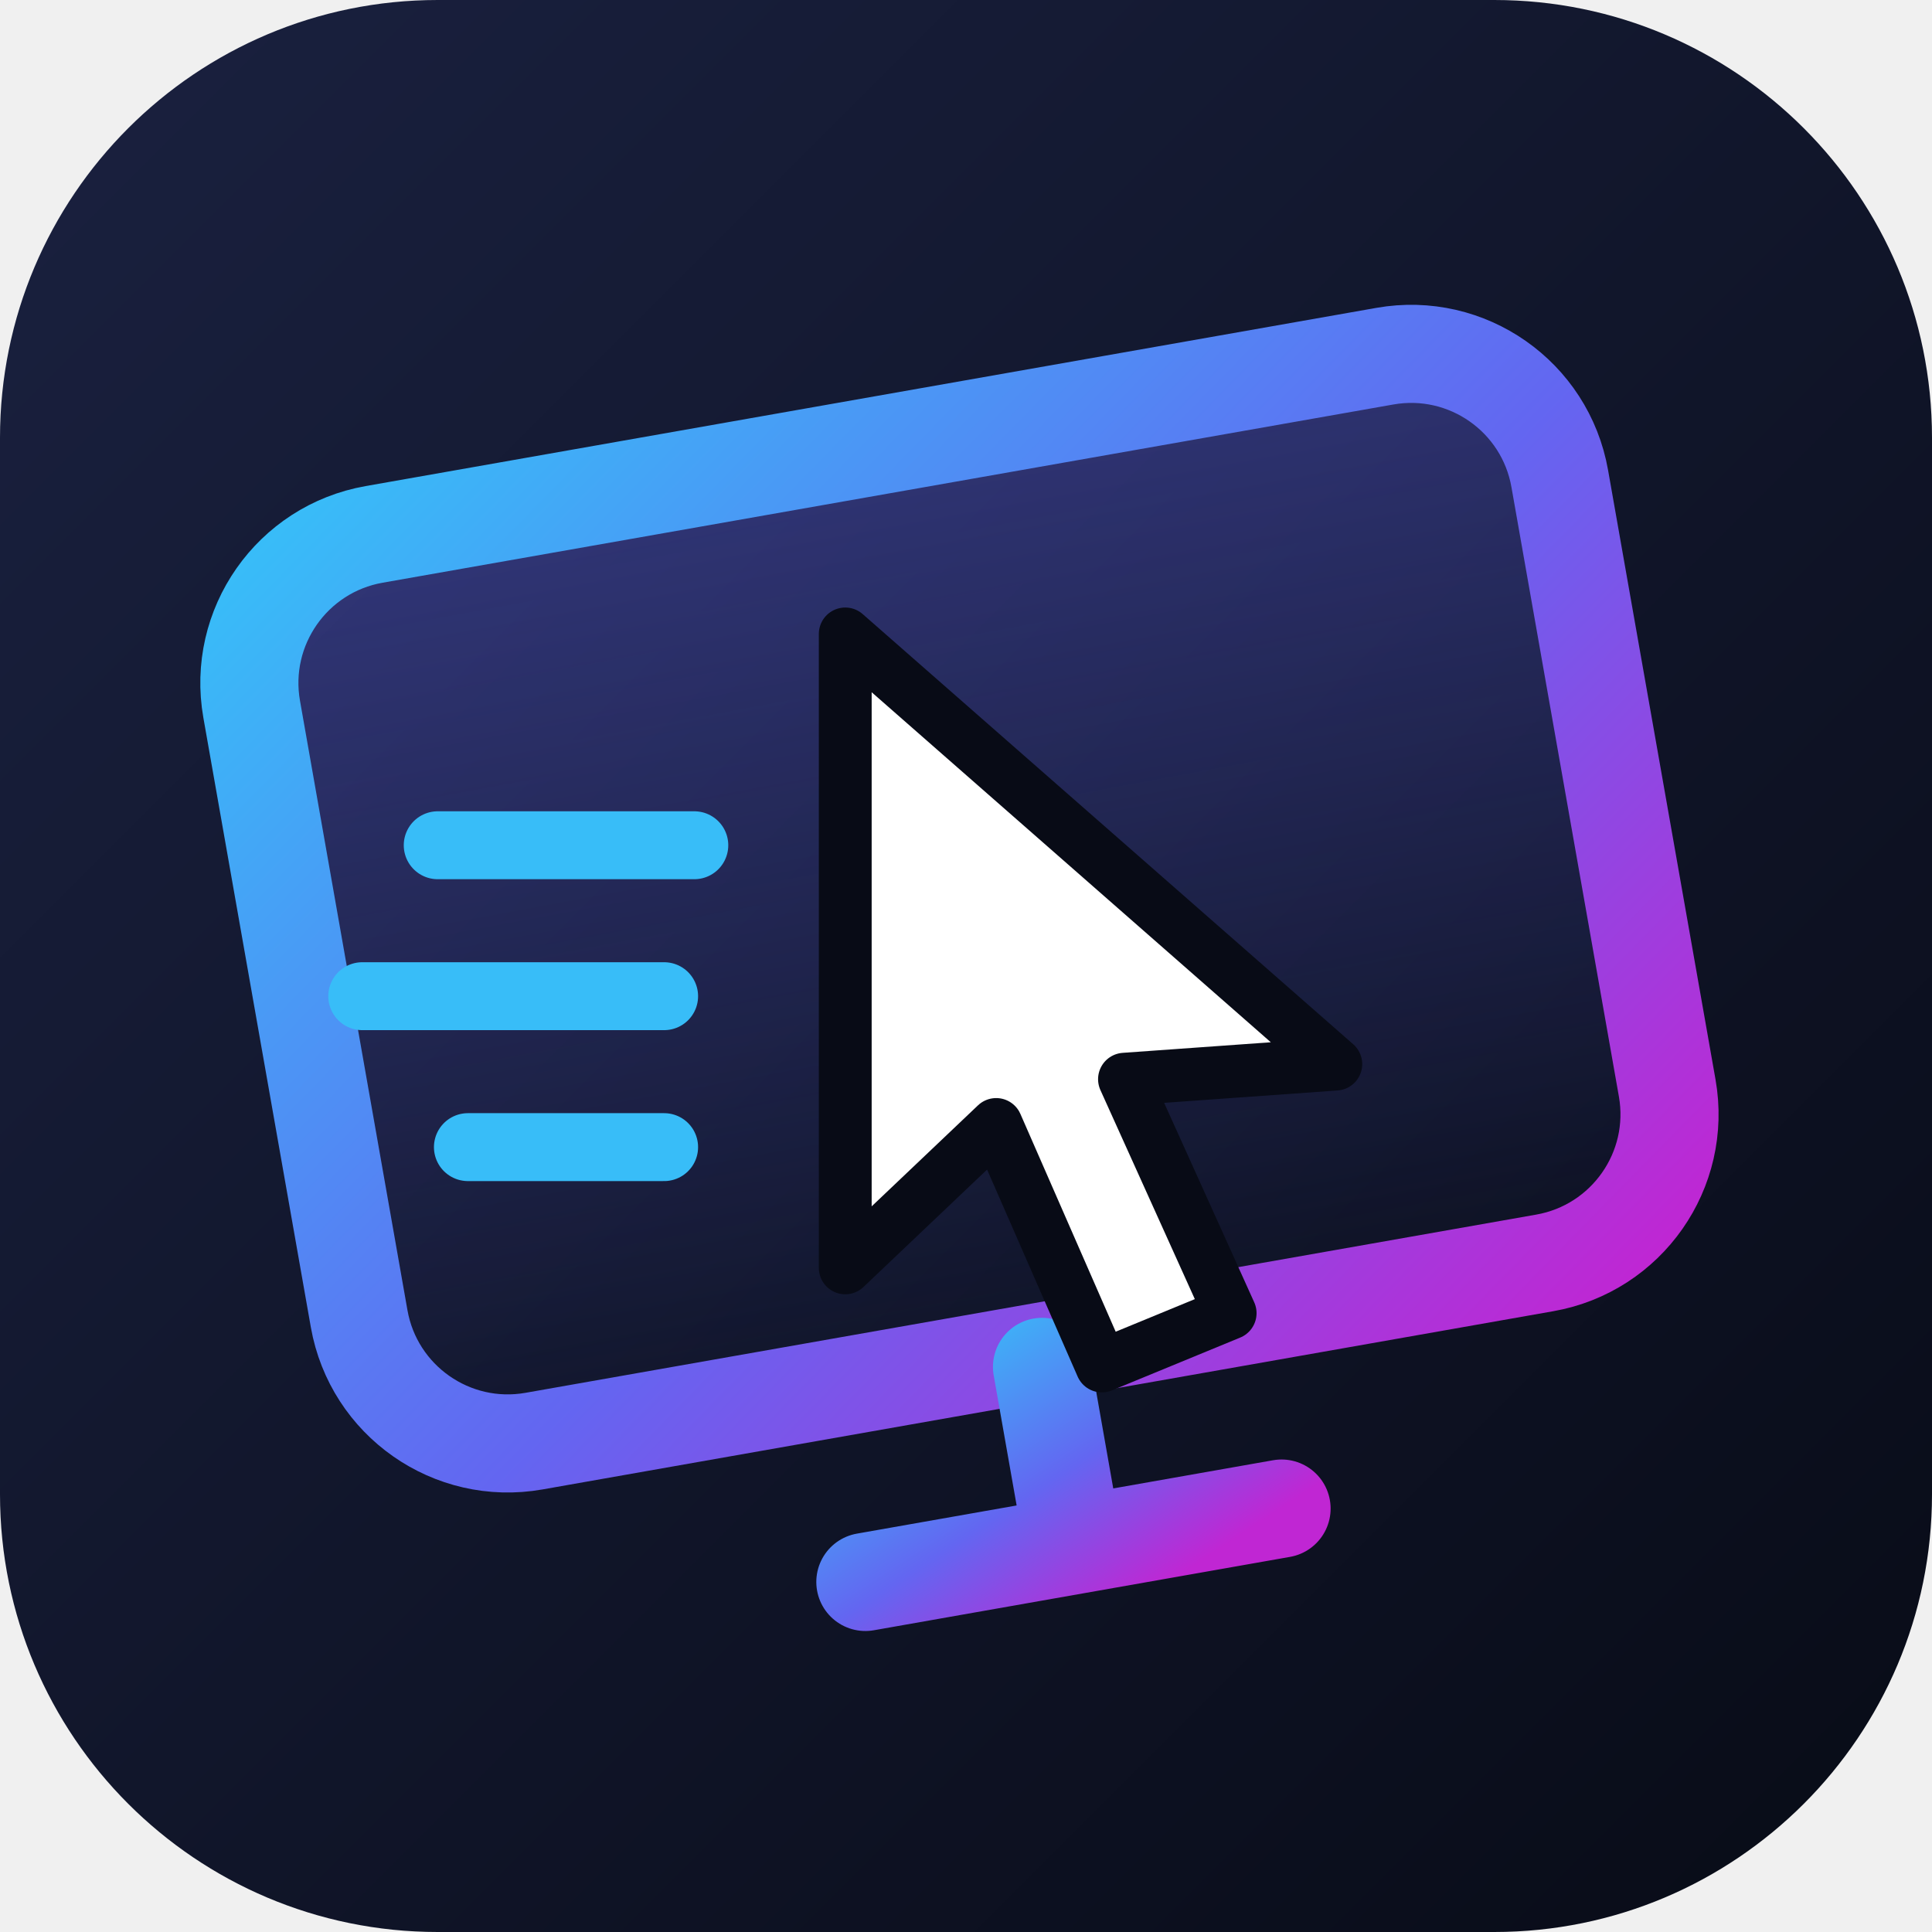
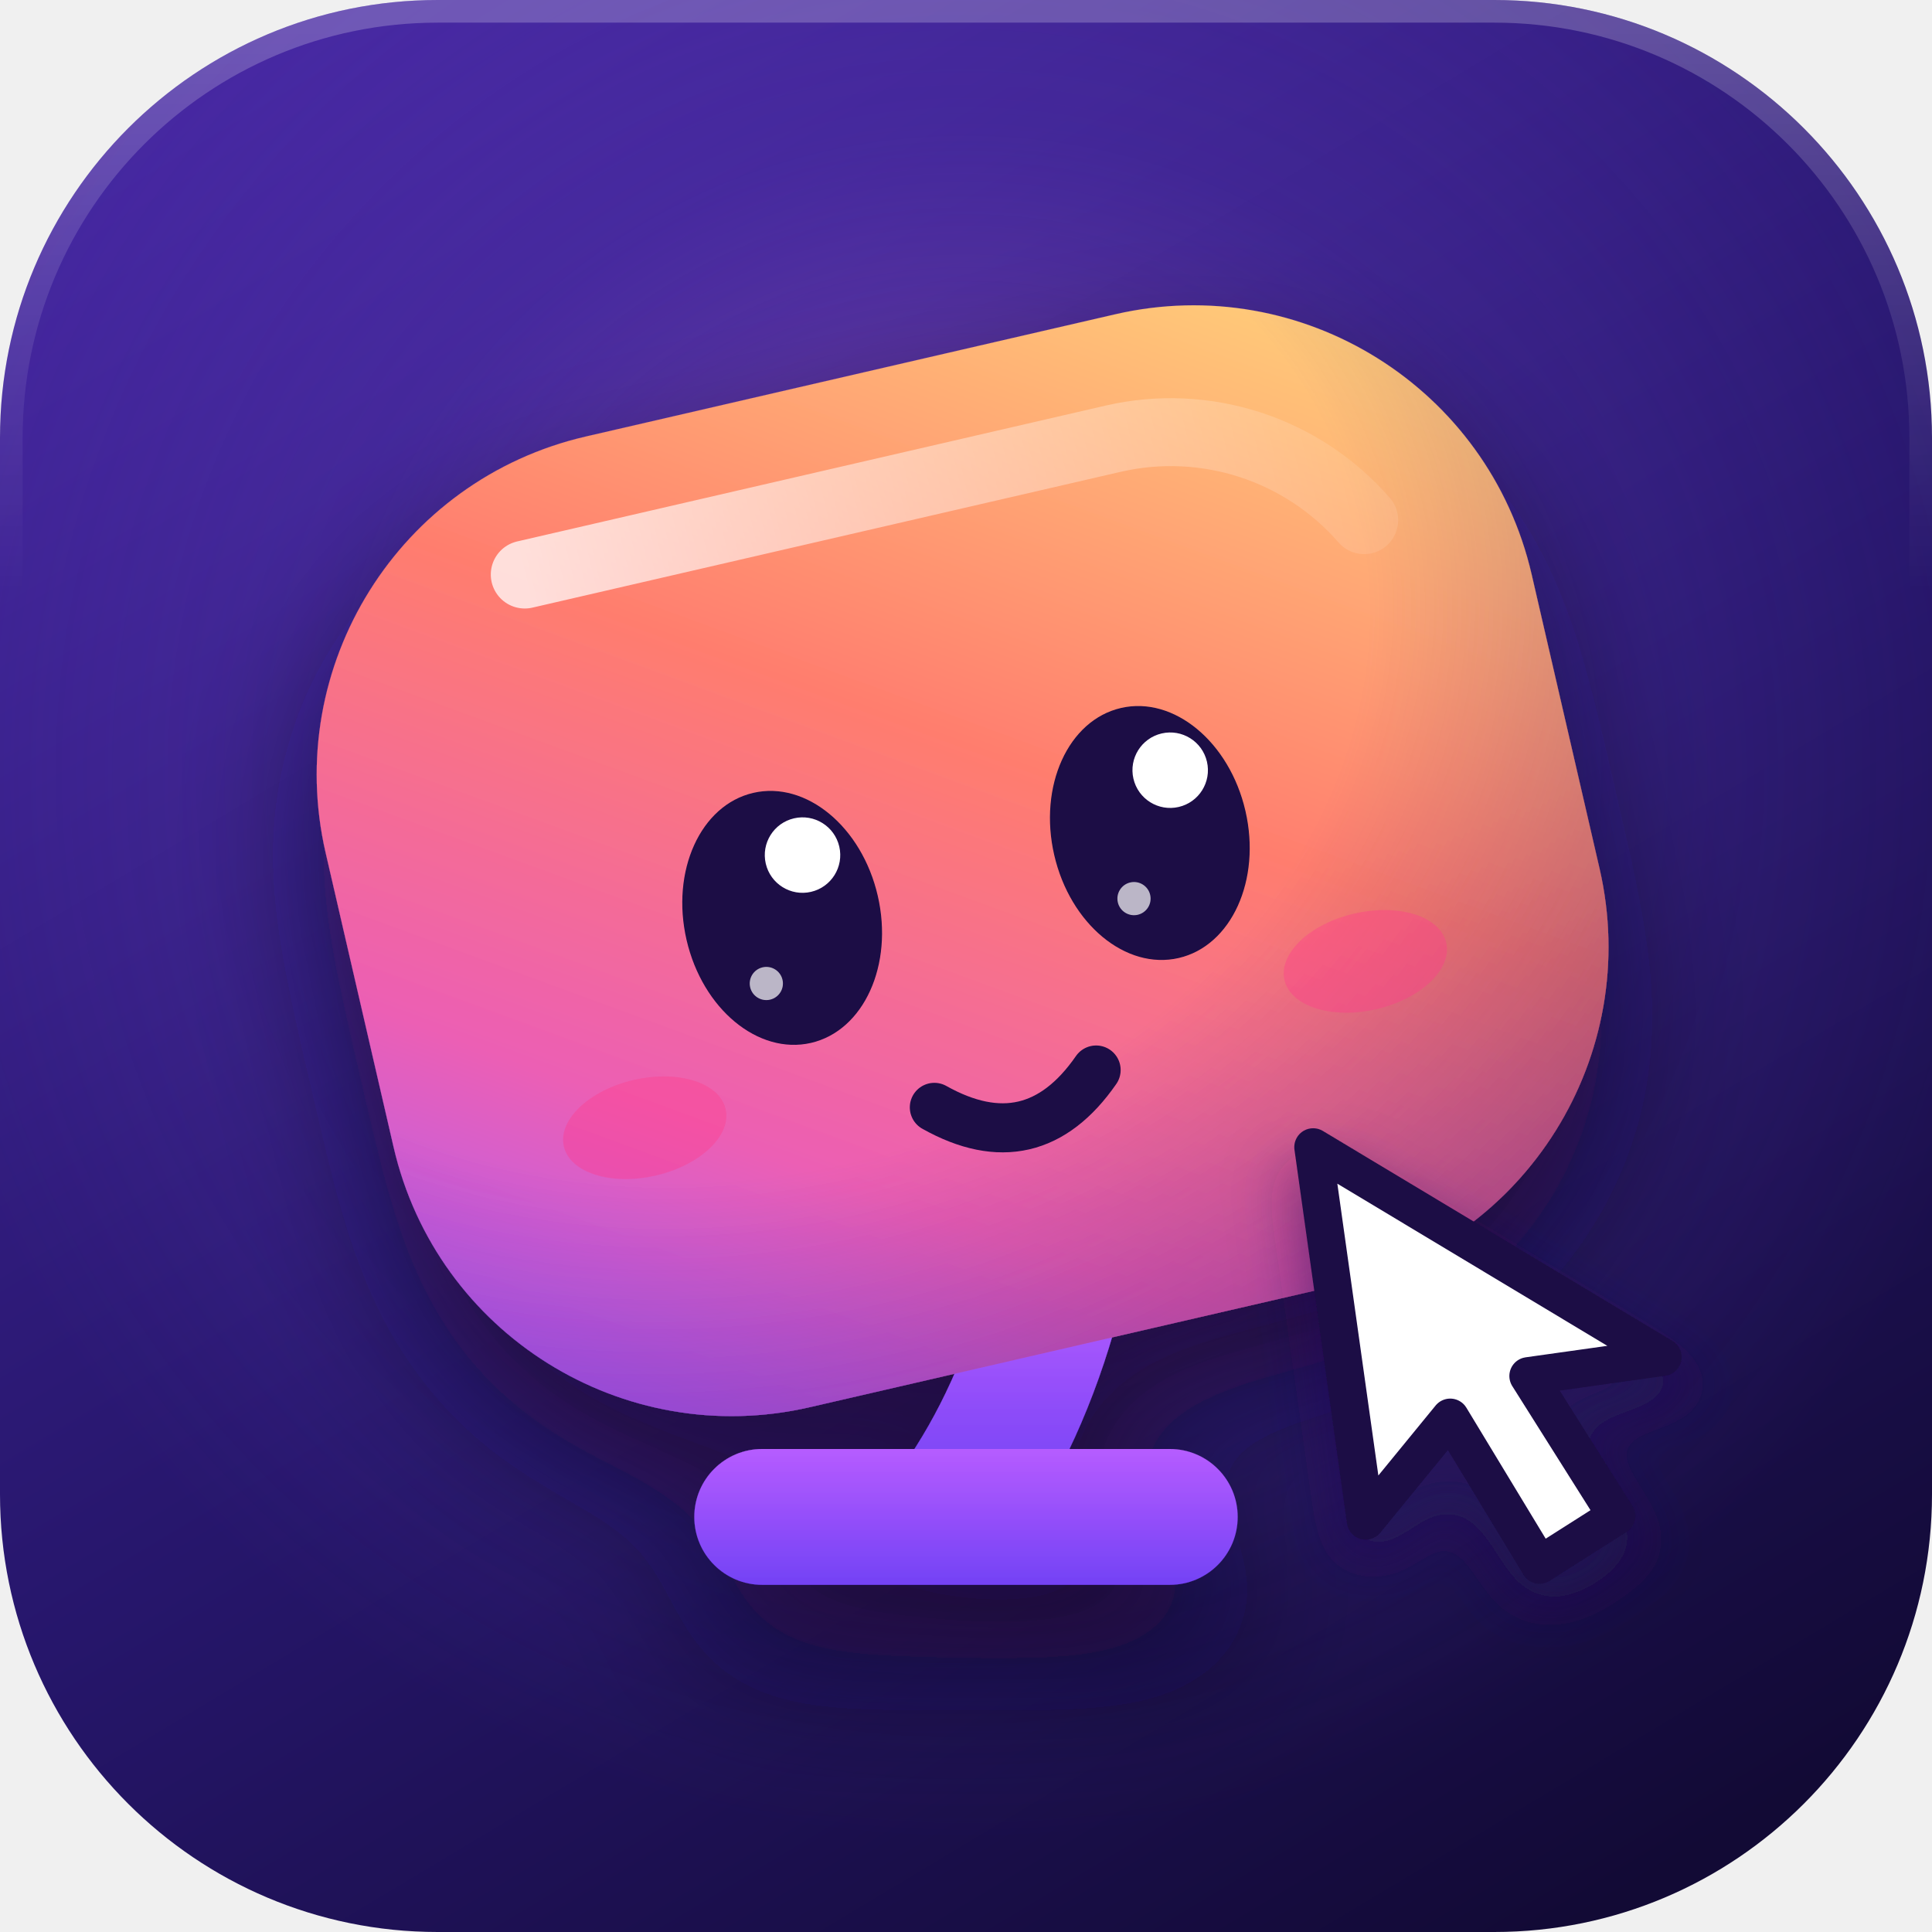
<svg xmlns="http://www.w3.org/2000/svg" viewBox="0 0 256 256" width="256" height="256">
  <defs>
-     <linearGradient id="bg" x1="0" y1="0" x2="1" y2="1">
-       <stop offset="0" stop-color="#1a2140" />
-       <stop offset="1" stop-color="#080b16" />
+     <linearGradient id="bg" x1=".2" y1="0" x2=".8" y2="1">
+       <stop offset="0" stop-color="#4527a0" />
+       <stop offset=".55" stop-color="#26166b" />
+       <stop offset="1" stop-color="#120a35" />
    </linearGradient>
-     <linearGradient id="edge" x1="0" y1="0" x2="1" y2="1">
-       <stop offset="0" stop-color="#38bdf8" />
-       <stop offset=".55" stop-color="#6366f1" />
-       <stop offset="1" stop-color="#c026d3" />
+     <radialGradient id="glow" cx=".5" cy=".4" r=".55">
+       <stop offset="0" stop-color="#ff86c8" stop-opacity=".5" />
+       <stop offset=".6" stop-color="#8b5cf6" stop-opacity=".12" />
+       <stop offset="1" stop-color="#8b5cf6" stop-opacity="0" />
+     </radialGradient>
+     <linearGradient id="rim" x1="0" y1="0" x2="0" y2="1">
+       <stop offset="0" stop-color="#fff" stop-opacity=".22" />
+       <stop offset=".3" stop-color="#fff" stop-opacity="0" />
    </linearGradient>
-     <linearGradient id="screen" x1="0" y1="0" x2="0" y2="1">
-       <stop offset="0" stop-color="#6366f1" stop-opacity=".35" />
-       <stop offset="1" stop-color="#6366f1" stop-opacity="0" />
+     <linearGradient id="body" x1=".9" y1="0" x2=".1" y2="1">
+       <stop offset="0" stop-color="#ffd27a" />
+       <stop offset=".42" stop-color="#ff7d6e" />
+       <stop offset=".75" stop-color="#ec5fb4" />
+       <stop offset="1" stop-color="#a75bff" />
    </linearGradient>
+     <radialGradient id="depth" cx=".35" cy=".25" r=".95">
+       <stop offset=".55" stop-color="#3a0f6e" stop-opacity="0" />
+       <stop offset="1" stop-color="#3a0f6e" stop-opacity=".45" />
+     </radialGradient>
+     <linearGradient id="neck" x1="0" y1="0" x2="0" y2="1">
+       <stop offset="0" stop-color="#b65cff" />
+       <stop offset="1" stop-color="#7342f5" />
+     </linearGradient>
+     <linearGradient id="shine" x1="0" y1="0" x2="1" y2="0">
+       <stop offset="0" stop-color="#fff" stop-opacity=".75" />
+       <stop offset="1" stop-color="#fff" stop-opacity=".1" />
+     </linearGradient>
+     <filter id="shadow" x="-30%" y="-30%" width="160%" height="170%">
+       <feDropShadow dx="0" dy="10" stdDeviation="10" flood-color="#08021f" flood-opacity=".6" />
+     </filter>
+     <filter id="soft" x="-40%" y="-40%" width="180%" height="180%">
+       <feDropShadow dx="0" dy="4" stdDeviation="4" flood-color="#2a0a5e" flood-opacity=".55" />
+     </filter>
  </defs>
  <rect width="256" height="256" rx="58" fill="url(#bg)" />
-   <g transform="rotate(-10 128 124)">
-     <rect x="40" y="58" width="176" height="122" rx="20" fill="url(#screen)" stroke="url(#edge)" stroke-width="13" />
-     <path d="M100 206h56M128 182v22" stroke="url(#edge)" stroke-width="13" stroke-linecap="round" />
+   <rect width="256" height="256" rx="58" fill="url(#glow)" />
+   <rect x="1.5" y="1.5" width="253" height="253" rx="56.5" fill="none" stroke="url(#rim)" stroke-width="3" />
+   <g filter="url(#shadow)">
+     <path d="M140 170q-4 16-12 28" stroke="url(#neck)" stroke-width="18" stroke-linecap="round" fill="none" />
+     <rect x="92" y="192" width="72" height="18" rx="9" fill="url(#neck)" />
+     <g transform="rotate(-13 128 116)">
+       <rect x="46" y="48" width="164" height="132" rx="46" fill="url(#body)" />
+       <rect x="46" y="48" width="164" height="132" rx="46" fill="url(#depth)" />
+       <path d="M80 64h80a34 34 0 0 1 30 18" stroke="url(#shine)" stroke-width="9" stroke-linecap="round" fill="none" />
+       <ellipse cx="103" cy="116" rx="13" ry="17" fill="#1b0b44" />
+       <ellipse cx="153" cy="116" rx="13" ry="17" fill="#1b0b44" />
+       <circle cx="107.5" cy="108.5" r="5" fill="#fff" />
+       <circle cx="157.5" cy="108.5" r="5" fill="#fff" />
+       <circle cx="99" cy="124" r="2.2" fill="#fff" opacity=".7" />
+       <circle cx="149" cy="124" r="2.2" fill="#fff" opacity=".7" />
+       <path d="M117 145q11 10 22 0" stroke="#1b0b44" stroke-width="6.5" stroke-linecap="round" fill="none" />
+       <ellipse cx="79" cy="139" rx="11" ry="6.5" fill="#ff3d8b" opacity=".4" />
+       <ellipse cx="177" cy="139" rx="11" ry="6.5" fill="#ff3d8b" opacity=".4" />
+     </g>
  </g>
-   <path d="M58 112h34M48 132h40M62 152h26" stroke="#38bdf8" stroke-width="9" stroke-linecap="round" />
-   <path d="M112 84v84l20-19 14 32 17-7-14-31 28-2z" fill="#fff" stroke="#080b16" stroke-width="7" stroke-linejoin="round" />
+   <g filter="url(#soft)" transform="translate(174 152) rotate(-8)">
+     <path d="M0 0v50l13-12 9 21 11-5-9-20h18z" fill="#fff" stroke="#1b0b44" stroke-width="5" stroke-linejoin="round" />
+   </g>
</svg>
